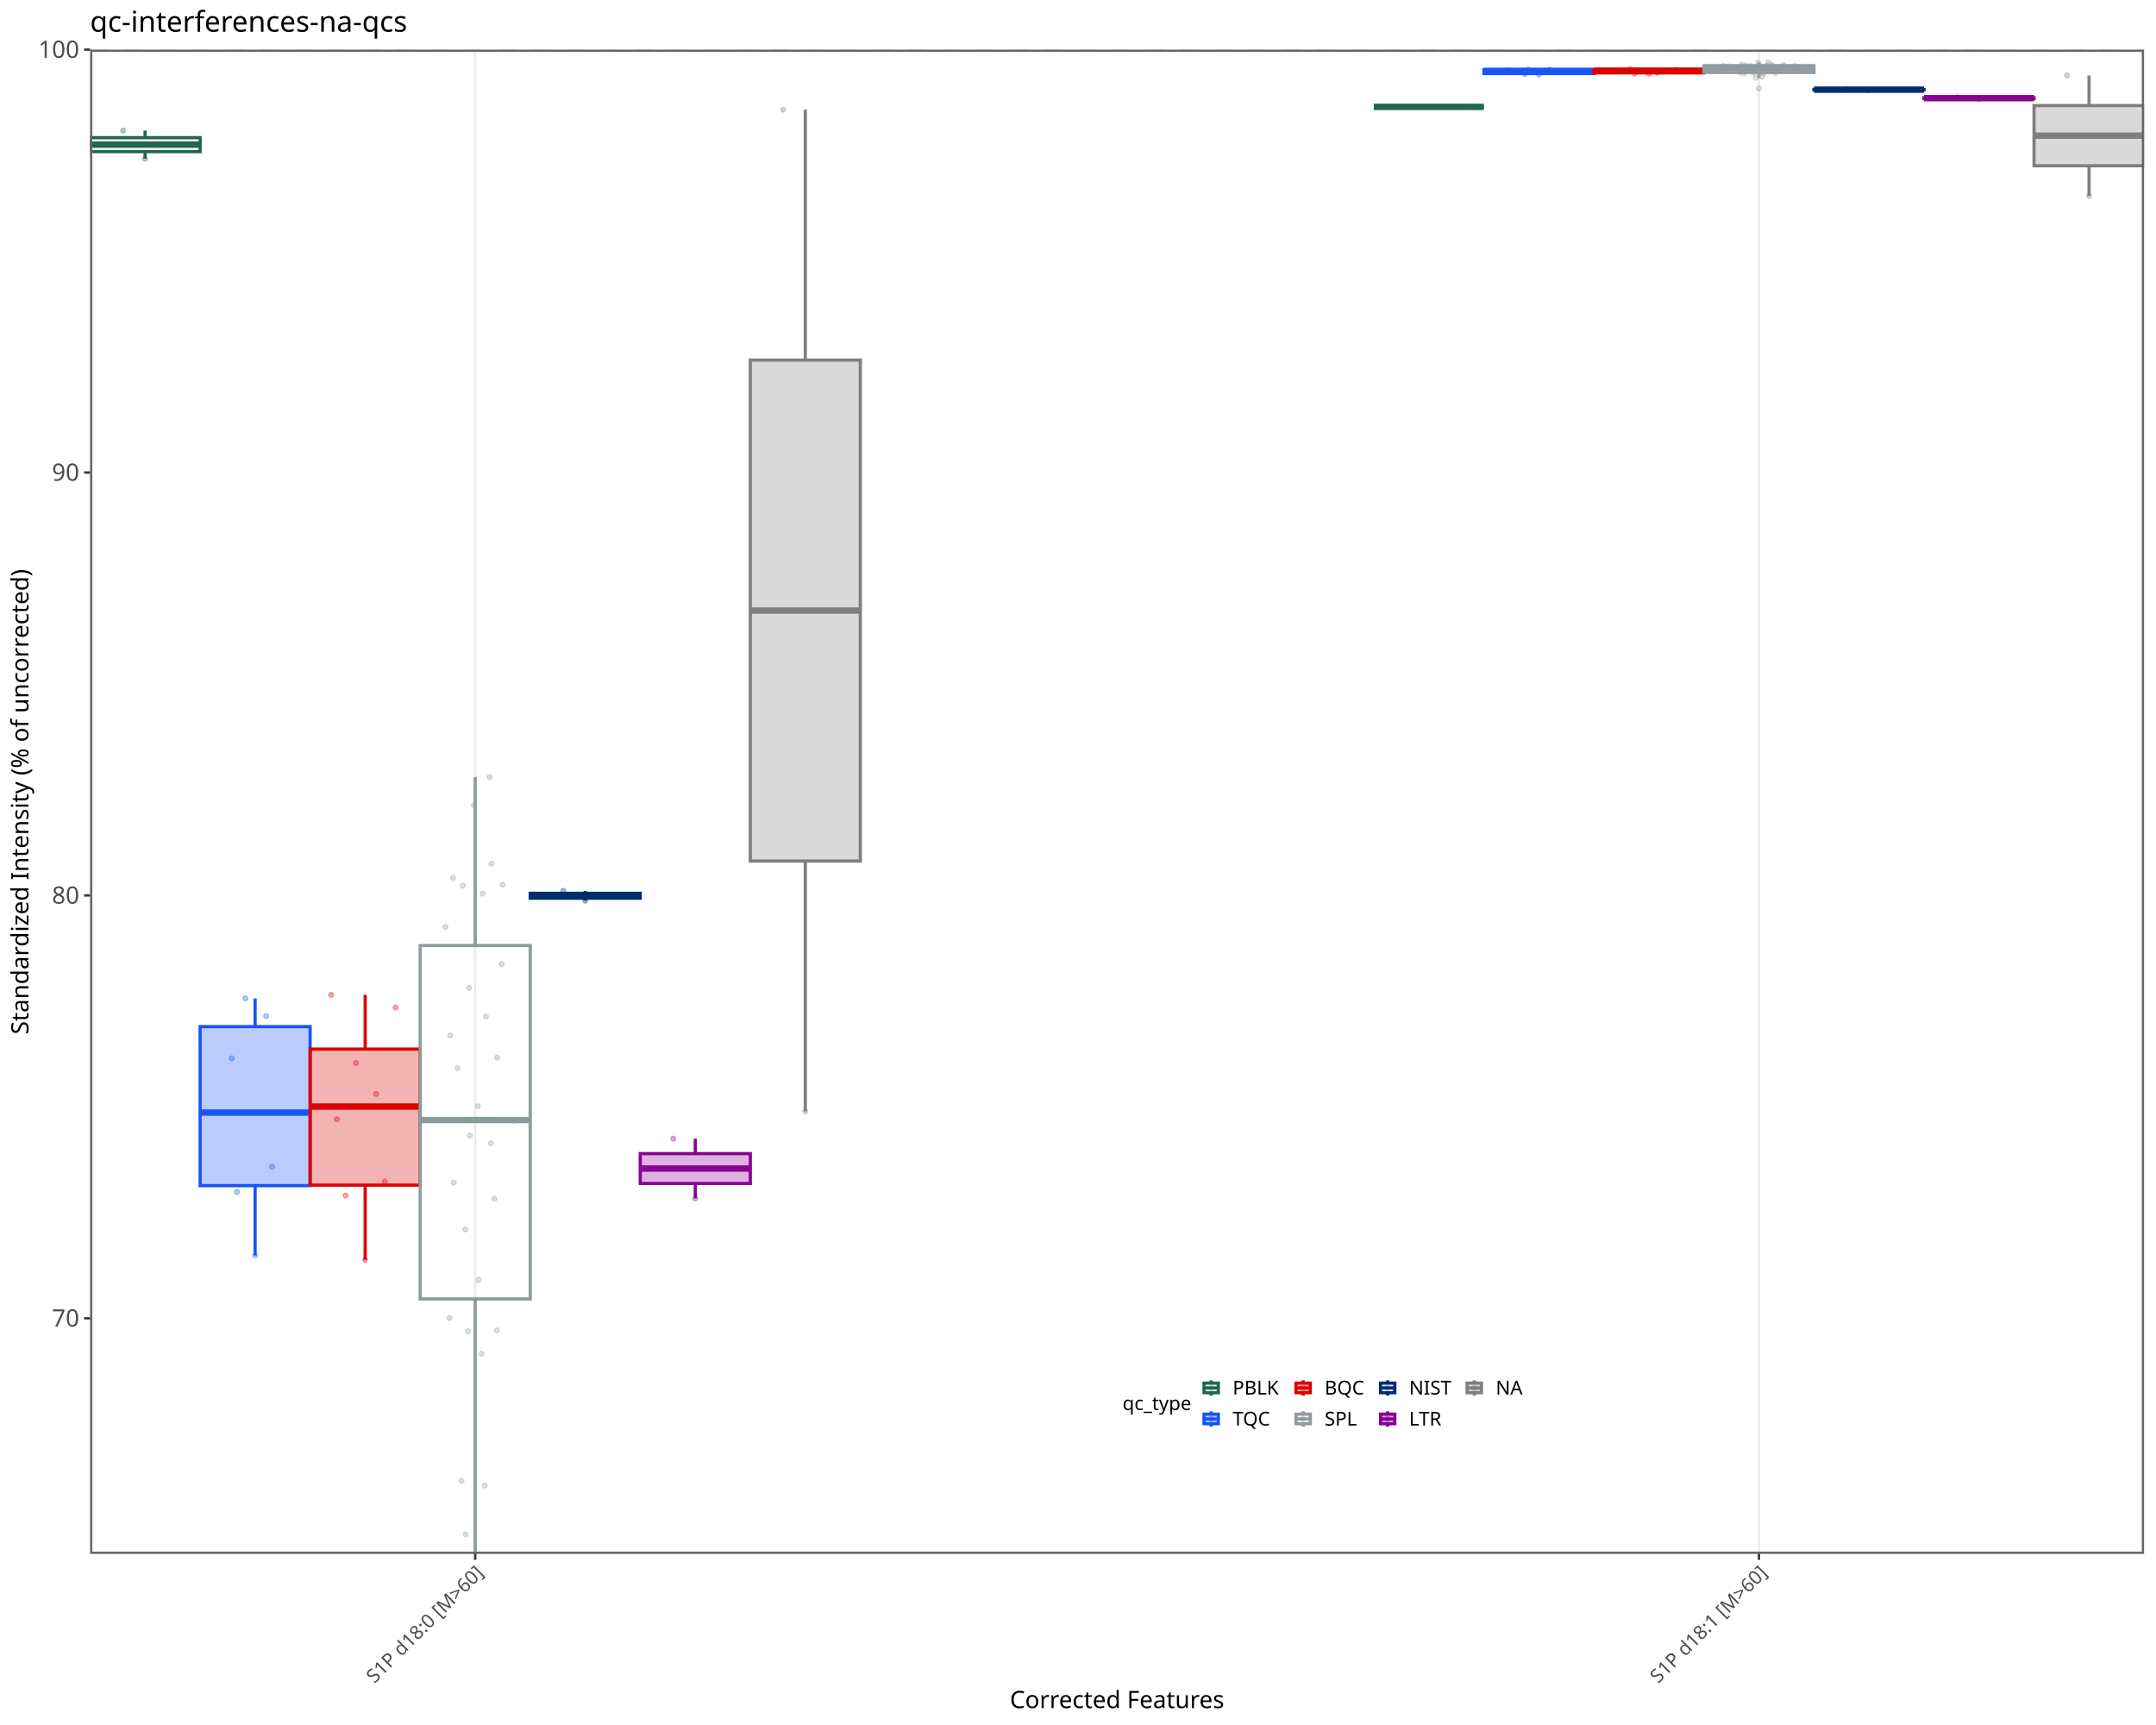
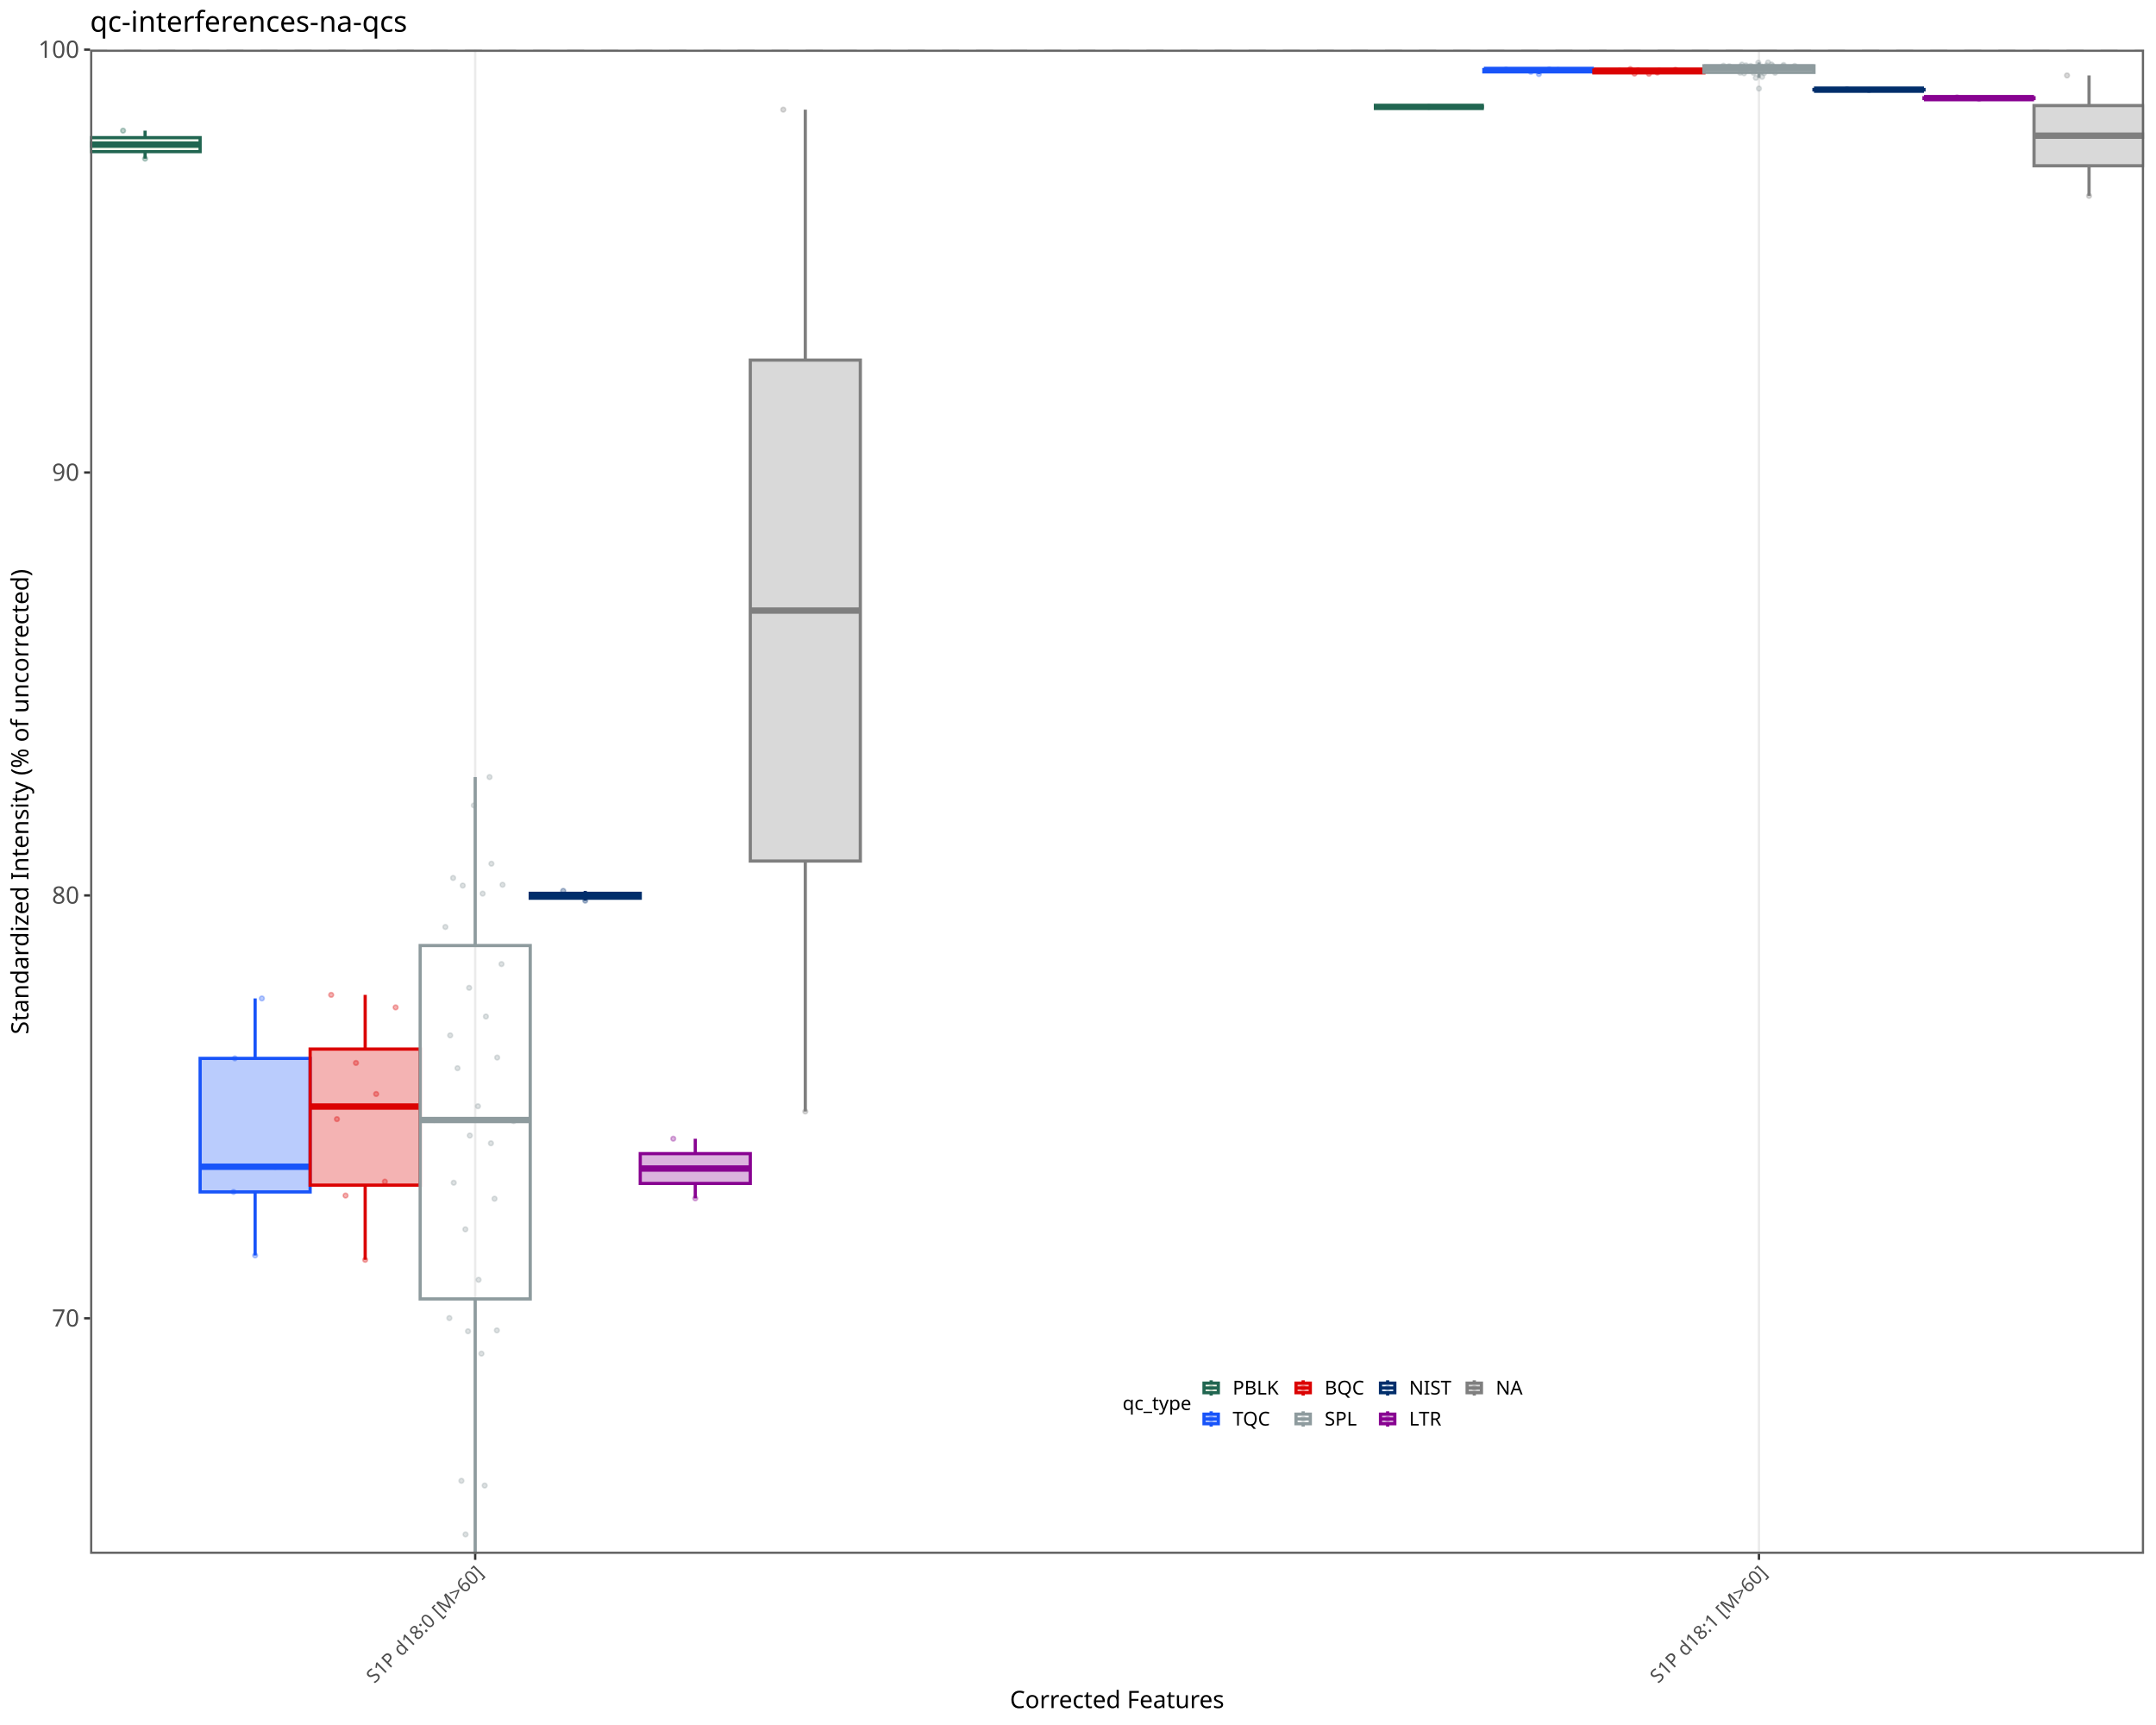
<svg xmlns="http://www.w3.org/2000/svg" class="svglite" data-engine-version="2.0" width="720.00pt" height="576.00pt" viewBox="0 0 720.00 576.00">
  <defs>
    <style type="text/css">
    .svglite line, .svglite polyline, .svglite polygon, .svglite path, .svglite rect, .svglite circle {
      fill: none;
      stroke: #000000;
      stroke-linecap: round;
      stroke-linejoin: round;
      stroke-miterlimit: 10.00;
    }
  </style>
  </defs>
  <rect width="100%" height="100%" style="stroke: none; fill: #FFFFFF;" />
  <defs>
    <clipPath id="cpMC4wMHw3MjAuMDB8MC4wMHw1NzYuMDA=">
      <rect x="0.00" y="0.00" width="720.00" height="576.00" />
    </clipPath>
  </defs>
  <g clip-path="url(#cpMC4wMHw3MjAuMDB8MC4wMHw1NzYuMDA=)">
    <rect x="0.00" y="0.00" width="720.00" height="576.00" style="stroke-width: 0.78; stroke: #FFFFFF; fill: #FFFFFF;" />
  </g>
  <defs>
    <clipPath id="cpMzAuMDh8NzE2LjAxfDE2LjU3fDUxOC44Ng==">
      <rect x="30.08" y="16.57" width="685.94" height="502.29" />
    </clipPath>
  </defs>
  <g clip-path="url(#cpMzAuMDh8NzE2LjAxfDE2LjU3fDUxOC44Ng==)">
    <rect x="30.08" y="16.57" width="685.94" height="502.29" style="stroke-width: 0.78; stroke: none; fill: #FFFFFF;" />
    <polyline points="158.69,518.86 158.69,16.57 " style="stroke-width: 0.78; stroke: #EBEBEB; stroke-linecap: butt;" />
    <polyline points="587.40,518.86 587.40,16.57 " style="stroke-width: 0.78; stroke: #EBEBEB; stroke-linecap: butt;" />
    <circle cx="48.45" cy="52.98" r="0.79" style="stroke-width: 0.52; stroke: #216651; stroke-opacity: 0.30; fill: #216651; fill-opacity: 0.30;" />
    <circle cx="41.10" cy="43.62" r="0.79" style="stroke-width: 0.52; stroke: #216651; stroke-opacity: 0.30; fill: #216651; fill-opacity: 0.30;" />
-     <circle cx="77.40" cy="353.41" r="0.79" style="stroke-width: 0.52; stroke: #1854F9; stroke-opacity: 0.30; fill: #1854F9; fill-opacity: 0.30;" />
+     <circle cx="78.42" cy="353.41" r="0.79" style="stroke-width: 0.52; stroke: #1854F9; stroke-opacity: 0.30; fill: #1854F9; fill-opacity: 0.30;" />
    <circle cx="85.20" cy="419.21" r="0.79" style="stroke-width: 0.52; stroke: #1854F9; stroke-opacity: 0.30; fill: #1854F9; fill-opacity: 0.30;" />
-     <circle cx="79.14" cy="398.00" r="0.79" style="stroke-width: 0.52; stroke: #1854F9; stroke-opacity: 0.30; fill: #1854F9; fill-opacity: 0.30;" />
-     <circle cx="90.86" cy="389.59" r="0.79" style="stroke-width: 0.52; stroke: #1854F9; stroke-opacity: 0.30; fill: #1854F9; fill-opacity: 0.30;" />
-     <circle cx="81.92" cy="333.39" r="0.79" style="stroke-width: 0.52; stroke: #1854F9; stroke-opacity: 0.30; fill: #1854F9; fill-opacity: 0.30;" />
-     <circle cx="88.87" cy="339.27" r="0.79" style="stroke-width: 0.52; stroke: #1854F9; stroke-opacity: 0.30; fill: #1854F9; fill-opacity: 0.30;" />
+     <circle cx="78.00" cy="398.00" r="0.79" style="stroke-width: 0.52; stroke: #1854F9; stroke-opacity: 0.30; fill: #1854F9; fill-opacity: 0.30;" />
+     <circle cx="91.94" cy="389.59" r="0.79" style="stroke-width: 0.52; stroke: #1854F9; stroke-opacity: 0.30; fill: #1854F9; fill-opacity: 0.30;" />
+     <circle cx="87.45" cy="333.39" r="0.79" style="stroke-width: 0.52; stroke: #1854F9; stroke-opacity: 0.30; fill: #1854F9; fill-opacity: 0.30;" />
    <circle cx="128.53" cy="394.57" r="0.79" style="stroke-width: 0.52; stroke: #DB0202; stroke-opacity: 0.30; fill: #DB0202; fill-opacity: 0.30;" />
    <circle cx="112.52" cy="373.69" r="0.79" style="stroke-width: 0.52; stroke: #DB0202; stroke-opacity: 0.30; fill: #DB0202; fill-opacity: 0.30;" />
    <circle cx="115.40" cy="399.21" r="0.79" style="stroke-width: 0.52; stroke: #DB0202; stroke-opacity: 0.30; fill: #DB0202; fill-opacity: 0.30;" />
    <circle cx="118.88" cy="354.93" r="0.79" style="stroke-width: 0.52; stroke: #DB0202; stroke-opacity: 0.30; fill: #DB0202; fill-opacity: 0.30;" />
    <circle cx="121.95" cy="420.68" r="0.79" style="stroke-width: 0.52; stroke: #DB0202; stroke-opacity: 0.30; fill: #DB0202; fill-opacity: 0.30;" />
    <circle cx="125.62" cy="365.30" r="0.79" style="stroke-width: 0.52; stroke: #DB0202; stroke-opacity: 0.30; fill: #DB0202; fill-opacity: 0.30;" />
    <circle cx="132.12" cy="336.38" r="0.79" style="stroke-width: 0.52; stroke: #DB0202; stroke-opacity: 0.30; fill: #DB0202; fill-opacity: 0.30;" />
    <circle cx="110.60" cy="332.20" r="0.79" style="stroke-width: 0.52; stroke: #DB0202; stroke-opacity: 0.30; fill: #DB0202; fill-opacity: 0.30;" />
    <circle cx="158.69" cy="518.86" r="0.79" style="stroke-width: 0.52; stroke: #8E9B9E; stroke-opacity: 0.30; fill: #8E9B9E; fill-opacity: 0.30;" />
    <circle cx="163.95" cy="381.75" r="0.79" style="stroke-width: 0.52; stroke: #8E9B9E; stroke-opacity: 0.30; fill: #8E9B9E; fill-opacity: 0.30;" />
    <circle cx="171.52" cy="374.35" r="0.79" style="stroke-width: 0.52; stroke: #8E9B9E; stroke-opacity: 0.30; fill: #8E9B9E; fill-opacity: 0.30;" />
    <circle cx="167.83" cy="295.44" r="0.79" style="stroke-width: 0.52; stroke: #8E9B9E; stroke-opacity: 0.30; fill: #8E9B9E; fill-opacity: 0.30;" />
    <circle cx="150.34" cy="345.72" r="0.79" style="stroke-width: 0.52; stroke: #8E9B9E; stroke-opacity: 0.30; fill: #8E9B9E; fill-opacity: 0.30;" />
    <circle cx="166.04" cy="353.13" r="0.79" style="stroke-width: 0.52; stroke: #8E9B9E; stroke-opacity: 0.30; fill: #8E9B9E; fill-opacity: 0.30;" />
    <circle cx="162.27" cy="339.43" r="0.79" style="stroke-width: 0.52; stroke: #8E9B9E; stroke-opacity: 0.30; fill: #8E9B9E; fill-opacity: 0.30;" />
    <circle cx="158.24" cy="268.93" r="0.79" style="stroke-width: 0.52; stroke: #8E9B9E; stroke-opacity: 0.30; fill: #8E9B9E; fill-opacity: 0.30;" />
    <circle cx="152.79" cy="356.68" r="0.79" style="stroke-width: 0.52; stroke: #8E9B9E; stroke-opacity: 0.30; fill: #8E9B9E; fill-opacity: 0.30;" />
    <circle cx="159.82" cy="427.34" r="0.79" style="stroke-width: 0.52; stroke: #8E9B9E; stroke-opacity: 0.30; fill: #8E9B9E; fill-opacity: 0.30;" />
    <circle cx="150.07" cy="440.12" r="0.79" style="stroke-width: 0.52; stroke: #8E9B9E; stroke-opacity: 0.30; fill: #8E9B9E; fill-opacity: 0.30;" />
    <circle cx="165.15" cy="400.27" r="0.79" style="stroke-width: 0.52; stroke: #8E9B9E; stroke-opacity: 0.30; fill: #8E9B9E; fill-opacity: 0.30;" />
    <circle cx="154.54" cy="295.70" r="0.79" style="stroke-width: 0.52; stroke: #8E9B9E; stroke-opacity: 0.30; fill: #8E9B9E; fill-opacity: 0.30;" />
    <circle cx="144.94" cy="373.99" r="0.79" style="stroke-width: 0.52; stroke: #8E9B9E; stroke-opacity: 0.30; fill: #8E9B9E; fill-opacity: 0.30;" />
    <circle cx="156.68" cy="329.85" r="0.79" style="stroke-width: 0.52; stroke: #8E9B9E; stroke-opacity: 0.30; fill: #8E9B9E; fill-opacity: 0.30;" />
    <circle cx="161.19" cy="298.39" r="0.79" style="stroke-width: 0.52; stroke: #8E9B9E; stroke-opacity: 0.30; fill: #8E9B9E; fill-opacity: 0.30;" />
    <circle cx="167.48" cy="321.92" r="0.79" style="stroke-width: 0.52; stroke: #8E9B9E; stroke-opacity: 0.30; fill: #8E9B9E; fill-opacity: 0.30;" />
    <circle cx="163.49" cy="259.47" r="0.79" style="stroke-width: 0.52; stroke: #8E9B9E; stroke-opacity: 0.30; fill: #8E9B9E; fill-opacity: 0.30;" />
    <circle cx="151.53" cy="394.93" r="0.79" style="stroke-width: 0.52; stroke: #8E9B9E; stroke-opacity: 0.30; fill: #8E9B9E; fill-opacity: 0.30;" />
    <circle cx="156.90" cy="379.17" r="0.79" style="stroke-width: 0.52; stroke: #8E9B9E; stroke-opacity: 0.30; fill: #8E9B9E; fill-opacity: 0.30;" />
    <circle cx="159.61" cy="369.38" r="0.79" style="stroke-width: 0.52; stroke: #8E9B9E; stroke-opacity: 0.30; fill: #8E9B9E; fill-opacity: 0.30;" />
    <circle cx="151.32" cy="293.16" r="0.79" style="stroke-width: 0.52; stroke: #8E9B9E; stroke-opacity: 0.30; fill: #8E9B9E; fill-opacity: 0.30;" />
    <circle cx="164.11" cy="288.40" r="0.79" style="stroke-width: 0.52; stroke: #8E9B9E; stroke-opacity: 0.30; fill: #8E9B9E; fill-opacity: 0.30;" />
    <circle cx="148.73" cy="309.53" r="0.79" style="stroke-width: 0.52; stroke: #8E9B9E; stroke-opacity: 0.30; fill: #8E9B9E; fill-opacity: 0.30;" />
    <circle cx="165.93" cy="444.23" r="0.79" style="stroke-width: 0.52; stroke: #8E9B9E; stroke-opacity: 0.30; fill: #8E9B9E; fill-opacity: 0.30;" />
    <circle cx="154.09" cy="494.46" r="0.79" style="stroke-width: 0.52; stroke: #8E9B9E; stroke-opacity: 0.30; fill: #8E9B9E; fill-opacity: 0.30;" />
    <circle cx="155.47" cy="512.36" r="0.79" style="stroke-width: 0.52; stroke: #8E9B9E; stroke-opacity: 0.30; fill: #8E9B9E; fill-opacity: 0.30;" />
    <circle cx="155.41" cy="410.49" r="0.79" style="stroke-width: 0.52; stroke: #8E9B9E; stroke-opacity: 0.30; fill: #8E9B9E; fill-opacity: 0.30;" />
    <circle cx="156.29" cy="444.52" r="0.79" style="stroke-width: 0.52; stroke: #8E9B9E; stroke-opacity: 0.30; fill: #8E9B9E; fill-opacity: 0.30;" />
    <circle cx="161.86" cy="496.04" r="0.79" style="stroke-width: 0.52; stroke: #8E9B9E; stroke-opacity: 0.30; fill: #8E9B9E; fill-opacity: 0.30;" />
    <circle cx="160.78" cy="451.99" r="0.79" style="stroke-width: 0.52; stroke: #8E9B9E; stroke-opacity: 0.30; fill: #8E9B9E; fill-opacity: 0.30;" />
    <circle cx="188.09" cy="297.48" r="0.79" style="stroke-width: 0.52; stroke: #002E6B; stroke-opacity: 0.30; fill: #002E6B; fill-opacity: 0.30;" />
    <circle cx="195.44" cy="300.74" r="0.79" style="stroke-width: 0.52; stroke: #002E6B; stroke-opacity: 0.30; fill: #002E6B; fill-opacity: 0.30;" />
    <circle cx="232.19" cy="400.15" r="0.79" style="stroke-width: 0.52; stroke: #880391; stroke-opacity: 0.30; fill: #880391; fill-opacity: 0.30;" />
    <circle cx="224.84" cy="380.23" r="0.79" style="stroke-width: 0.52; stroke: #880391; stroke-opacity: 0.30; fill: #880391; fill-opacity: 0.30;" />
    <circle cx="261.58" cy="36.61" r="0.79" style="stroke-width: 0.52; stroke: #7F7F7F; stroke-opacity: 0.30; fill: #7F7F7F; fill-opacity: 0.30;" />
    <circle cx="268.93" cy="371.14" r="0.79" style="stroke-width: 0.52; stroke: #7F7F7F; stroke-opacity: 0.30; fill: #7F7F7F; fill-opacity: 0.30;" />
    <circle cx="477.16" cy="35.69" r="0.79" style="stroke-width: 0.52; stroke: #216651; stroke-opacity: 0.30; fill: #216651; fill-opacity: 0.30;" />
-     <circle cx="516.61" cy="24.00" r="0.79" style="stroke-width: 0.52; stroke: #1854F9; stroke-opacity: 0.30; fill: #1854F9; fill-opacity: 0.30;" />
-     <circle cx="517.56" cy="23.22" r="0.79" style="stroke-width: 0.52; stroke: #1854F9; stroke-opacity: 0.30; fill: #1854F9; fill-opacity: 0.30;" />
-     <circle cx="503.77" cy="23.36" r="0.79" style="stroke-width: 0.52; stroke: #1854F9; stroke-opacity: 0.30; fill: #1854F9; fill-opacity: 0.30;" />
-     <circle cx="510.40" cy="23.17" r="0.79" style="stroke-width: 0.52; stroke: #1854F9; stroke-opacity: 0.30; fill: #1854F9; fill-opacity: 0.30;" />
-     <circle cx="509.23" cy="24.72" r="0.79" style="stroke-width: 0.52; stroke: #1854F9; stroke-opacity: 0.30; fill: #1854F9; fill-opacity: 0.30;" />
-     <circle cx="513.91" cy="24.88" r="0.79" style="stroke-width: 0.52; stroke: #1854F9; stroke-opacity: 0.30; fill: #1854F9; fill-opacity: 0.30;" />
+     <circle cx="511.24" cy="24.00" r="0.79" style="stroke-width: 0.52; stroke: #1854F9; stroke-opacity: 0.30; fill: #1854F9; fill-opacity: 0.30;" />
+     <circle cx="502.96" cy="23.22" r="0.79" style="stroke-width: 0.52; stroke: #1854F9; stroke-opacity: 0.30; fill: #1854F9; fill-opacity: 0.30;" />
+     <circle cx="520.30" cy="23.36" r="0.79" style="stroke-width: 0.52; stroke: #1854F9; stroke-opacity: 0.30; fill: #1854F9; fill-opacity: 0.30;" />
+     <circle cx="517.35" cy="23.17" r="0.79" style="stroke-width: 0.52; stroke: #1854F9; stroke-opacity: 0.30; fill: #1854F9; fill-opacity: 0.30;" />
+     <circle cx="513.91" cy="24.72" r="0.79" style="stroke-width: 0.52; stroke: #1854F9; stroke-opacity: 0.30; fill: #1854F9; fill-opacity: 0.30;" />
    <circle cx="540.87" cy="23.60" r="0.79" style="stroke-width: 0.52; stroke: #DB0202; stroke-opacity: 0.30; fill: #DB0202; fill-opacity: 0.30;" />
    <circle cx="547.04" cy="23.44" r="0.79" style="stroke-width: 0.52; stroke: #DB0202; stroke-opacity: 0.30; fill: #DB0202; fill-opacity: 0.30;" />
    <circle cx="559.53" cy="23.29" r="0.79" style="stroke-width: 0.52; stroke: #DB0202; stroke-opacity: 0.30; fill: #DB0202; fill-opacity: 0.30;" />
    <circle cx="553.48" cy="24.25" r="0.79" style="stroke-width: 0.52; stroke: #DB0202; stroke-opacity: 0.30; fill: #DB0202; fill-opacity: 0.30;" />
    <circle cx="544.44" cy="23.05" r="0.79" style="stroke-width: 0.52; stroke: #DB0202; stroke-opacity: 0.30; fill: #DB0202; fill-opacity: 0.30;" />
    <circle cx="554.05" cy="23.58" r="0.79" style="stroke-width: 0.52; stroke: #DB0202; stroke-opacity: 0.30; fill: #DB0202; fill-opacity: 0.30;" />
    <circle cx="545.85" cy="24.60" r="0.79" style="stroke-width: 0.52; stroke: #DB0202; stroke-opacity: 0.30; fill: #DB0202; fill-opacity: 0.30;" />
    <circle cx="550.66" cy="24.65" r="0.79" style="stroke-width: 0.52; stroke: #DB0202; stroke-opacity: 0.30; fill: #DB0202; fill-opacity: 0.30;" />
    <circle cx="592.79" cy="24.31" r="0.79" style="stroke-width: 0.52; stroke: #8E9B9E; stroke-opacity: 0.30; fill: #8E9B9E; fill-opacity: 0.30;" />
    <circle cx="595.49" cy="22.11" r="0.79" style="stroke-width: 0.52; stroke: #8E9B9E; stroke-opacity: 0.30; fill: #8E9B9E; fill-opacity: 0.30;" />
    <circle cx="581.11" cy="24.30" r="0.79" style="stroke-width: 0.52; stroke: #8E9B9E; stroke-opacity: 0.30; fill: #8E9B9E; fill-opacity: 0.30;" />
    <circle cx="586.37" cy="26.00" r="0.79" style="stroke-width: 0.52; stroke: #8E9B9E; stroke-opacity: 0.30; fill: #8E9B9E; fill-opacity: 0.30;" />
    <circle cx="590.44" cy="20.86" r="0.79" style="stroke-width: 0.52; stroke: #8E9B9E; stroke-opacity: 0.30; fill: #8E9B9E; fill-opacity: 0.30;" />
    <circle cx="587.18" cy="20.94" r="0.79" style="stroke-width: 0.52; stroke: #8E9B9E; stroke-opacity: 0.30; fill: #8E9B9E; fill-opacity: 0.30;" />
    <circle cx="588.17" cy="24.05" r="0.79" style="stroke-width: 0.52; stroke: #8E9B9E; stroke-opacity: 0.30; fill: #8E9B9E; fill-opacity: 0.30;" />
    <circle cx="583.31" cy="23.09" r="0.79" style="stroke-width: 0.52; stroke: #8E9B9E; stroke-opacity: 0.30; fill: #8E9B9E; fill-opacity: 0.30;" />
    <circle cx="590.02" cy="21.84" r="0.79" style="stroke-width: 0.52; stroke: #8E9B9E; stroke-opacity: 0.30; fill: #8E9B9E; fill-opacity: 0.30;" />
    <circle cx="575.55" cy="21.94" r="0.79" style="stroke-width: 0.52; stroke: #8E9B9E; stroke-opacity: 0.30; fill: #8E9B9E; fill-opacity: 0.30;" />
    <circle cx="587.40" cy="29.57" r="0.79" style="stroke-width: 0.52; stroke: #8E9B9E; stroke-opacity: 0.30; fill: #8E9B9E; fill-opacity: 0.30;" />
    <circle cx="588.25" cy="22.22" r="0.79" style="stroke-width: 0.52; stroke: #8E9B9E; stroke-opacity: 0.30; fill: #8E9B9E; fill-opacity: 0.30;" />
    <circle cx="583.08" cy="21.82" r="0.79" style="stroke-width: 0.52; stroke: #8E9B9E; stroke-opacity: 0.30; fill: #8E9B9E; fill-opacity: 0.30;" />
    <circle cx="585.79" cy="23.55" r="0.79" style="stroke-width: 0.52; stroke: #8E9B9E; stroke-opacity: 0.30; fill: #8E9B9E; fill-opacity: 0.30;" />
    <circle cx="582.43" cy="24.48" r="0.79" style="stroke-width: 0.52; stroke: #8E9B9E; stroke-opacity: 0.30; fill: #8E9B9E; fill-opacity: 0.30;" />
    <circle cx="591.06" cy="23.21" r="0.79" style="stroke-width: 0.52; stroke: #8E9B9E; stroke-opacity: 0.30; fill: #8E9B9E; fill-opacity: 0.30;" />
    <circle cx="589.11" cy="24.44" r="0.79" style="stroke-width: 0.52; stroke: #8E9B9E; stroke-opacity: 0.30; fill: #8E9B9E; fill-opacity: 0.30;" />
    <circle cx="581.72" cy="21.56" r="0.79" style="stroke-width: 0.52; stroke: #8E9B9E; stroke-opacity: 0.30; fill: #8E9B9E; fill-opacity: 0.30;" />
    <circle cx="599.34" cy="21.99" r="0.79" style="stroke-width: 0.52; stroke: #8E9B9E; stroke-opacity: 0.30; fill: #8E9B9E; fill-opacity: 0.30;" />
    <circle cx="578.11" cy="22.56" r="0.79" style="stroke-width: 0.52; stroke: #8E9B9E; stroke-opacity: 0.30; fill: #8E9B9E; fill-opacity: 0.30;" />
    <circle cx="586.41" cy="22.84" r="0.79" style="stroke-width: 0.52; stroke: #8E9B9E; stroke-opacity: 0.30; fill: #8E9B9E; fill-opacity: 0.30;" />
    <circle cx="581.35" cy="22.19" r="0.79" style="stroke-width: 0.52; stroke: #8E9B9E; stroke-opacity: 0.30; fill: #8E9B9E; fill-opacity: 0.30;" />
    <circle cx="595.34" cy="22.66" r="0.79" style="stroke-width: 0.52; stroke: #8E9B9E; stroke-opacity: 0.30; fill: #8E9B9E; fill-opacity: 0.30;" />
    <circle cx="595.64" cy="21.68" r="0.79" style="stroke-width: 0.52; stroke: #8E9B9E; stroke-opacity: 0.30; fill: #8E9B9E; fill-opacity: 0.30;" />
    <circle cx="588.45" cy="25.66" r="0.79" style="stroke-width: 0.52; stroke: #8E9B9E; stroke-opacity: 0.30; fill: #8E9B9E; fill-opacity: 0.30;" />
    <circle cx="591.98" cy="22.04" r="0.79" style="stroke-width: 0.52; stroke: #8E9B9E; stroke-opacity: 0.30; fill: #8E9B9E; fill-opacity: 0.30;" />
    <circle cx="590.34" cy="22.86" r="0.79" style="stroke-width: 0.52; stroke: #8E9B9E; stroke-opacity: 0.30; fill: #8E9B9E; fill-opacity: 0.30;" />
    <circle cx="585.62" cy="24.36" r="0.79" style="stroke-width: 0.52; stroke: #8E9B9E; stroke-opacity: 0.30; fill: #8E9B9E; fill-opacity: 0.30;" />
    <circle cx="584.65" cy="22.00" r="0.79" style="stroke-width: 0.52; stroke: #8E9B9E; stroke-opacity: 0.30; fill: #8E9B9E; fill-opacity: 0.30;" />
    <circle cx="591.60" cy="21.52" r="0.79" style="stroke-width: 0.52; stroke: #8E9B9E; stroke-opacity: 0.30; fill: #8E9B9E; fill-opacity: 0.30;" />
    <circle cx="577.48" cy="22.10" r="0.79" style="stroke-width: 0.52; stroke: #8E9B9E; stroke-opacity: 0.30; fill: #8E9B9E; fill-opacity: 0.30;" />
    <circle cx="624.15" cy="30.08" r="0.79" style="stroke-width: 0.52; stroke: #002E6B; stroke-opacity: 0.30; fill: #002E6B; fill-opacity: 0.30;" />
    <circle cx="616.80" cy="29.80" r="0.79" style="stroke-width: 0.52; stroke: #002E6B; stroke-opacity: 0.30; fill: #002E6B; fill-opacity: 0.30;" />
    <circle cx="660.90" cy="33.03" r="0.79" style="stroke-width: 0.52; stroke: #880391; stroke-opacity: 0.30; fill: #880391; fill-opacity: 0.30;" />
    <circle cx="653.55" cy="32.51" r="0.79" style="stroke-width: 0.52; stroke: #880391; stroke-opacity: 0.30; fill: #880391; fill-opacity: 0.30;" />
    <circle cx="697.64" cy="65.42" r="0.79" style="stroke-width: 0.52; stroke: #7F7F7F; stroke-opacity: 0.30; fill: #7F7F7F; fill-opacity: 0.30;" />
    <circle cx="690.29" cy="25.19" r="0.79" style="stroke-width: 0.52; stroke: #7F7F7F; stroke-opacity: 0.30; fill: #7F7F7F; fill-opacity: 0.30;" />
    <line x1="48.45" y1="45.96" x2="48.45" y2="43.62" style="stroke-width: 1.07; stroke: #216651; stroke-linecap: butt;" />
    <line x1="48.45" y1="50.64" x2="48.45" y2="52.98" style="stroke-width: 1.07; stroke: #216651; stroke-linecap: butt;" />
    <polygon points="30.08,45.96 30.08,50.64 66.83,50.64 66.83,45.96 30.08,45.96 " style="stroke-width: 1.07; stroke: #216651; stroke-linecap: butt; stroke-linejoin: miter; fill: #E4F2C4; fill-opacity: 0.30;" />
    <line x1="30.08" y1="48.30" x2="66.83" y2="48.30" style="stroke-width: 2.13; stroke: #216651; stroke-linecap: butt; stroke-linejoin: miter;" />
    <line x1="477.16" y1="35.69" x2="477.16" y2="35.69" style="stroke-width: 1.07; stroke: #216651; stroke-linecap: butt;" />
    <line x1="477.16" y1="35.69" x2="477.16" y2="35.69" style="stroke-width: 1.07; stroke: #216651; stroke-linecap: butt;" />
    <polygon points="458.79,35.69 458.79,35.69 495.54,35.69 495.54,35.69 458.79,35.69 " style="stroke-width: 1.07; stroke: #216651; stroke-linecap: butt; stroke-linejoin: miter; fill: #E4F2C4; fill-opacity: 0.30;" />
    <line x1="458.79" y1="35.69" x2="495.54" y2="35.69" style="stroke-width: 2.13; stroke: #216651; stroke-linecap: butt; stroke-linejoin: miter;" />
-     <line x1="85.20" y1="342.80" x2="85.20" y2="333.39" style="stroke-width: 1.07; stroke: #1854F9; stroke-linecap: butt;" />
-     <line x1="85.20" y1="395.90" x2="85.20" y2="419.21" style="stroke-width: 1.07; stroke: #1854F9; stroke-linecap: butt;" />
-     <polygon points="66.83,342.80 66.83,395.90 103.57,395.90 103.57,342.80 66.83,342.80 " style="stroke-width: 1.07; stroke: #1854F9; stroke-linecap: butt; stroke-linejoin: miter; fill: #1854F9; fill-opacity: 0.30;" />
-     <line x1="66.83" y1="371.50" x2="103.57" y2="371.50" style="stroke-width: 2.13; stroke: #1854F9; stroke-linecap: butt; stroke-linejoin: miter;" />
-     <line x1="513.91" y1="23.26" x2="513.91" y2="23.17" style="stroke-width: 1.07; stroke: #1854F9; stroke-linecap: butt;" />
-     <line x1="513.91" y1="24.54" x2="513.91" y2="24.88" style="stroke-width: 1.07; stroke: #1854F9; stroke-linecap: butt;" />
-     <polygon points="495.54,23.26 495.54,24.54 532.28,24.54 532.28,23.26 495.54,23.26 " style="stroke-width: 1.07; stroke: #1854F9; stroke-linecap: butt; stroke-linejoin: miter; fill: #1854F9; fill-opacity: 0.30;" />
-     <line x1="495.54" y1="23.68" x2="532.28" y2="23.68" style="stroke-width: 2.13; stroke: #1854F9; stroke-linecap: butt; stroke-linejoin: miter;" />
+     <line x1="85.20" y1="353.41" x2="85.20" y2="333.39" style="stroke-width: 1.07; stroke: #1854F9; stroke-linecap: butt;" />
+     <line x1="85.20" y1="398.00" x2="85.20" y2="419.21" style="stroke-width: 1.07; stroke: #1854F9; stroke-linecap: butt;" />
+     <polygon points="66.83,353.41 66.83,398.00 103.57,398.00 103.57,353.41 66.83,353.41 " style="stroke-width: 1.07; stroke: #1854F9; stroke-linecap: butt; stroke-linejoin: miter; fill: #1854F9; fill-opacity: 0.30;" />
+     <line x1="66.83" y1="389.59" x2="103.57" y2="389.59" style="stroke-width: 2.13; stroke: #1854F9; stroke-linecap: butt; stroke-linejoin: miter;" />
+     <line x1="513.91" y1="23.22" x2="513.91" y2="23.17" style="stroke-width: 1.07; stroke: #1854F9; stroke-linecap: butt;" />
+     <line x1="513.91" y1="24.00" x2="513.91" y2="24.72" style="stroke-width: 1.07; stroke: #1854F9; stroke-linecap: butt;" />
+     <polygon points="495.54,23.22 495.54,24.00 532.28,24.00 532.28,23.22 495.54,23.22 " style="stroke-width: 1.07; stroke: #1854F9; stroke-linecap: butt; stroke-linejoin: miter; fill: #1854F9; fill-opacity: 0.30;" />
+     <line x1="495.54" y1="23.36" x2="532.28" y2="23.36" style="stroke-width: 2.13; stroke: #1854F9; stroke-linecap: butt; stroke-linejoin: miter;" />
    <line x1="121.95" y1="350.30" x2="121.95" y2="332.20" style="stroke-width: 1.07; stroke: #DB0202; stroke-linecap: butt;" />
    <line x1="121.95" y1="395.73" x2="121.95" y2="420.68" style="stroke-width: 1.07; stroke: #DB0202; stroke-linecap: butt;" />
    <polygon points="103.57,350.30 103.57,395.73 140.32,395.73 140.32,350.30 103.57,350.30 " style="stroke-width: 1.07; stroke: #DB0202; stroke-linecap: butt; stroke-linejoin: miter; fill: #DB0202; fill-opacity: 0.30;" />
    <line x1="103.57" y1="369.49" x2="140.32" y2="369.49" style="stroke-width: 2.13; stroke: #DB0202; stroke-linecap: butt; stroke-linejoin: miter;" />
    <line x1="550.66" y1="23.40" x2="550.66" y2="23.05" style="stroke-width: 1.07; stroke: #DB0202; stroke-linecap: butt;" />
    <line x1="550.66" y1="24.34" x2="550.66" y2="24.65" style="stroke-width: 1.07; stroke: #DB0202; stroke-linecap: butt;" />
    <polygon points="532.28,23.40 532.28,24.34 569.03,24.34 569.03,23.40 532.28,23.40 " style="stroke-width: 1.07; stroke: #DB0202; stroke-linecap: butt; stroke-linejoin: miter; fill: #DB0202; fill-opacity: 0.30;" />
    <line x1="532.28" y1="23.59" x2="569.03" y2="23.59" style="stroke-width: 2.13; stroke: #DB0202; stroke-linecap: butt; stroke-linejoin: miter;" />
    <line x1="158.69" y1="315.73" x2="158.69" y2="259.47" style="stroke-width: 1.07; stroke: #8E9B9E; stroke-linecap: butt;" />
    <line x1="158.69" y1="433.73" x2="158.69" y2="518.86" style="stroke-width: 1.07; stroke: #8E9B9E; stroke-linecap: butt;" />
    <polygon points="140.32,315.73 140.32,433.73 177.07,433.73 177.07,315.73 140.32,315.73 " style="stroke-width: 1.07; stroke: #8E9B9E; stroke-linecap: butt; stroke-linejoin: miter; fill: none;" />
    <line x1="140.32" y1="373.99" x2="177.07" y2="373.99" style="stroke-width: 2.13; stroke: #8E9B9E; stroke-linecap: butt; stroke-linejoin: miter;" />
    <line x1="587.40" y1="21.97" x2="587.40" y2="20.86" style="stroke-width: 1.07; stroke: #8E9B9E; stroke-linecap: butt;" />
    <line x1="587.40" y1="24.18" x2="587.40" y2="26.00" style="stroke-width: 1.07; stroke: #8E9B9E; stroke-linecap: butt;" />
    <polygon points="569.03,21.97 569.03,24.18 605.78,24.18 605.78,21.97 569.03,21.97 " style="stroke-width: 1.07; stroke: #8E9B9E; stroke-linecap: butt; stroke-linejoin: miter; fill: none;" />
    <line x1="569.03" y1="22.56" x2="605.78" y2="22.56" style="stroke-width: 2.13; stroke: #8E9B9E; stroke-linecap: butt; stroke-linejoin: miter;" />
    <line x1="195.44" y1="298.29" x2="195.44" y2="297.48" style="stroke-width: 1.07; stroke: #002E6B; stroke-linecap: butt;" />
    <line x1="195.44" y1="299.92" x2="195.44" y2="300.74" style="stroke-width: 1.07; stroke: #002E6B; stroke-linecap: butt;" />
    <polygon points="177.07,298.29 177.07,299.92 213.81,299.92 213.81,298.29 177.07,298.29 " style="stroke-width: 1.07; stroke: #002E6B; stroke-linecap: butt; stroke-linejoin: miter; fill: #CCE2FF; fill-opacity: 0.30;" />
    <line x1="177.07" y1="299.11" x2="213.81" y2="299.11" style="stroke-width: 2.13; stroke: #002E6B; stroke-linecap: butt; stroke-linejoin: miter;" />
    <line x1="624.15" y1="29.87" x2="624.15" y2="29.80" style="stroke-width: 1.07; stroke: #002E6B; stroke-linecap: butt;" />
    <line x1="624.15" y1="30.01" x2="624.15" y2="30.08" style="stroke-width: 1.07; stroke: #002E6B; stroke-linecap: butt;" />
    <polygon points="605.78,29.87 605.78,30.01 642.52,30.01 642.52,29.87 605.78,29.87 " style="stroke-width: 1.07; stroke: #002E6B; stroke-linecap: butt; stroke-linejoin: miter; fill: #CCE2FF; fill-opacity: 0.30;" />
    <line x1="605.78" y1="29.94" x2="642.52" y2="29.94" style="stroke-width: 2.13; stroke: #002E6B; stroke-linecap: butt; stroke-linejoin: miter;" />
    <line x1="232.19" y1="385.21" x2="232.19" y2="380.23" style="stroke-width: 1.07; stroke: #880391; stroke-linecap: butt;" />
    <line x1="232.19" y1="395.17" x2="232.19" y2="400.15" style="stroke-width: 1.07; stroke: #880391; stroke-linecap: butt;" />
    <polygon points="213.81,385.21 213.81,395.17 250.56,395.17 250.56,385.21 213.81,385.21 " style="stroke-width: 1.07; stroke: #880391; stroke-linecap: butt; stroke-linejoin: miter; fill: #880391; fill-opacity: 0.30;" />
    <line x1="213.81" y1="390.19" x2="250.56" y2="390.19" style="stroke-width: 2.13; stroke: #880391; stroke-linecap: butt; stroke-linejoin: miter;" />
    <line x1="660.90" y1="32.64" x2="660.90" y2="32.51" style="stroke-width: 1.07; stroke: #880391; stroke-linecap: butt;" />
    <line x1="660.90" y1="32.90" x2="660.90" y2="33.03" style="stroke-width: 1.07; stroke: #880391; stroke-linecap: butt;" />
    <polygon points="642.52,32.64 642.52,32.90 679.27,32.90 679.27,32.64 642.52,32.64 " style="stroke-width: 1.07; stroke: #880391; stroke-linecap: butt; stroke-linejoin: miter; fill: #880391; fill-opacity: 0.30;" />
    <line x1="642.52" y1="32.77" x2="679.27" y2="32.77" style="stroke-width: 2.13; stroke: #880391; stroke-linecap: butt; stroke-linejoin: miter;" />
    <line x1="268.93" y1="120.24" x2="268.93" y2="36.61" style="stroke-width: 1.07; stroke: #7F7F7F; stroke-linecap: butt;" />
    <line x1="268.93" y1="287.51" x2="268.93" y2="371.14" style="stroke-width: 1.07; stroke: #7F7F7F; stroke-linecap: butt;" />
    <polygon points="250.56,120.24 250.56,287.51 287.31,287.51 287.31,120.24 250.56,120.24 " style="stroke-width: 1.07; stroke: #7F7F7F; stroke-linecap: butt; stroke-linejoin: miter; fill: #7F7F7F; fill-opacity: 0.30;" />
    <line x1="250.56" y1="203.88" x2="287.31" y2="203.88" style="stroke-width: 2.13; stroke: #7F7F7F; stroke-linecap: butt; stroke-linejoin: miter;" />
    <line x1="697.64" y1="35.25" x2="697.64" y2="25.19" style="stroke-width: 1.07; stroke: #7F7F7F; stroke-linecap: butt;" />
    <line x1="697.64" y1="55.36" x2="697.64" y2="65.42" style="stroke-width: 1.07; stroke: #7F7F7F; stroke-linecap: butt;" />
    <polygon points="679.27,35.25 679.27,55.36 716.01,55.36 716.01,35.25 679.27,35.25 " style="stroke-width: 1.07; stroke: #7F7F7F; stroke-linecap: butt; stroke-linejoin: miter; fill: #7F7F7F; fill-opacity: 0.30;" />
    <line x1="679.27" y1="45.30" x2="716.01" y2="45.30" style="stroke-width: 2.13; stroke: #7F7F7F; stroke-linecap: butt; stroke-linejoin: miter;" />
    <line x1="30.08" y1="16.57" x2="716.01" y2="16.57" style="stroke-width: 1.07; stroke: #CCCCCC; stroke-dasharray: 5.69,5.69; stroke-linecap: butt;" />
    <rect x="30.08" y="16.57" width="685.94" height="502.29" style="stroke-width: 1.49; stroke: #666666;" />
  </g>
  <g clip-path="url(#cpMC4wMHw3MjAuMDB8MC4wMHw1NzYuMDA=)">
    <text x="26.49" y="442.95" text-anchor="end" style="font-size: 8.00px; fill: #4D4D4D; font-family: sans;" textLength="8.90px" lengthAdjust="spacingAndGlyphs">70</text>
    <text x="26.49" y="301.74" text-anchor="end" style="font-size: 8.00px; fill: #4D4D4D; font-family: sans;" textLength="8.90px" lengthAdjust="spacingAndGlyphs">80</text>
    <text x="26.49" y="160.53" text-anchor="end" style="font-size: 8.00px; fill: #4D4D4D; font-family: sans;" textLength="8.90px" lengthAdjust="spacingAndGlyphs">90</text>
    <text x="26.49" y="19.32" text-anchor="end" style="font-size: 8.00px; fill: #4D4D4D; font-family: sans;" textLength="13.35px" lengthAdjust="spacingAndGlyphs">100</text>
    <polyline points="28.09,440.20 30.08,440.20 " style="stroke-width: 0.78; stroke: #333333; stroke-linecap: butt;" />
    <polyline points="28.09,298.99 30.08,298.99 " style="stroke-width: 0.78; stroke: #333333; stroke-linecap: butt;" />
    <polyline points="28.09,157.78 30.08,157.78 " style="stroke-width: 0.78; stroke: #333333; stroke-linecap: butt;" />
    <polyline points="28.09,16.57 30.08,16.57 " style="stroke-width: 0.78; stroke: #333333; stroke-linecap: butt;" />
    <polyline points="158.69,520.85 158.69,518.86 " style="stroke-width: 0.78; stroke: #333333; stroke-linecap: butt;" />
    <polyline points="587.40,520.85 587.40,518.86 " style="stroke-width: 0.78; stroke: #333333; stroke-linecap: butt;" />
    <text transform="translate(161.81,525.56) rotate(-45)" text-anchor="end" style="font-size: 6.40px; fill: #4D4D4D; font-family: sans;" textLength="51.42px" lengthAdjust="spacingAndGlyphs">S1P d18:0 [M&gt;60]</text>
    <text transform="translate(590.52,525.56) rotate(-45)" text-anchor="end" style="font-size: 6.40px; fill: #4D4D4D; font-family: sans;" textLength="51.42px" lengthAdjust="spacingAndGlyphs">S1P d18:1 [M&gt;60]</text>
    <text x="373.05" y="570.35" text-anchor="middle" style="font-size: 8.00px; font-family: sans;" textLength="68.93px" lengthAdjust="spacingAndGlyphs">Corrected Features</text>
    <text transform="translate(9.49,267.71) rotate(-90)" text-anchor="middle" style="font-size: 8.00px; font-family: sans;" textLength="147.21px" lengthAdjust="spacingAndGlyphs">Standardized Intensity (% of uncorrected)</text>
    <rect x="370.89" y="456.27" width="141.49" height="24.71" style="stroke-width: 0.78; stroke: none; fill: #FFFFFF;" />
    <text x="374.88" y="470.83" style="font-size: 6.40px; font-family: sans;" textLength="22.42px" lengthAdjust="spacingAndGlyphs">qc_type</text>
    <rect x="401.29" y="460.26" width="6.38" height="6.38" style="stroke-width: 0.78; stroke: none; fill: #FFFFFF;" />
    <circle cx="404.47" cy="463.45" r="0.79" style="stroke-width: 0.52; stroke: #216651; stroke-opacity: 0.30; fill: #216651; fill-opacity: 0.30;" />
    <polyline points="404.47,466.00 404.47,465.04 " style="stroke-width: 1.07; stroke: #216651; stroke-linecap: butt; stroke-linejoin: miter;" />
    <polyline points="404.47,461.85 404.47,460.90 " style="stroke-width: 1.07; stroke: #216651; stroke-linecap: butt; stroke-linejoin: miter;" />
    <rect x="402.08" y="461.85" width="4.78" height="3.19" style="stroke-width: 1.07; stroke: #216651; stroke-linecap: butt; stroke-linejoin: miter; fill: #E4F2C4; fill-opacity: 0.30;" />
    <polyline points="402.08,463.45 406.86,463.45 " style="stroke-width: 1.07; stroke: #216651; stroke-linecap: butt; stroke-linejoin: miter;" />
    <polyline points="404.47,466.00 404.47,466.00 " style="stroke-width: 1.07; stroke: #216651; stroke-linecap: butt; stroke-linejoin: miter;" />
    <polyline points="404.47,460.90 404.47,460.90 " style="stroke-width: 1.07; stroke: #216651; stroke-linecap: butt; stroke-linejoin: miter;" />
    <rect x="401.29" y="470.62" width="6.38" height="6.38" style="stroke-width: 0.78; stroke: none; fill: #FFFFFF;" />
    <circle cx="404.47" cy="473.81" r="0.79" style="stroke-width: 0.52; stroke: #1854F9; stroke-opacity: 0.30; fill: #1854F9; fill-opacity: 0.30;" />
    <polyline points="404.47,476.36 404.47,475.40 " style="stroke-width: 1.07; stroke: #1854F9; stroke-linecap: butt; stroke-linejoin: miter;" />
    <polyline points="404.47,472.21 404.47,471.26 " style="stroke-width: 1.07; stroke: #1854F9; stroke-linecap: butt; stroke-linejoin: miter;" />
    <rect x="402.08" y="472.21" width="4.78" height="3.19" style="stroke-width: 1.07; stroke: #1854F9; stroke-linecap: butt; stroke-linejoin: miter; fill: #1854F9; fill-opacity: 0.30;" />
    <polyline points="402.08,473.81 406.86,473.81 " style="stroke-width: 1.07; stroke: #1854F9; stroke-linecap: butt; stroke-linejoin: miter;" />
    <polyline points="404.47,476.36 404.47,476.36 " style="stroke-width: 1.07; stroke: #1854F9; stroke-linecap: butt; stroke-linejoin: miter;" />
    <polyline points="404.47,471.26 404.47,471.26 " style="stroke-width: 1.07; stroke: #1854F9; stroke-linecap: butt; stroke-linejoin: miter;" />
    <rect x="432.00" y="460.26" width="6.38" height="6.38" style="stroke-width: 0.78; stroke: none; fill: #FFFFFF;" />
    <circle cx="435.19" cy="463.45" r="0.79" style="stroke-width: 0.52; stroke: #DB0202; stroke-opacity: 0.30; fill: #DB0202; fill-opacity: 0.30;" />
    <polyline points="435.19,466.00 435.19,465.04 " style="stroke-width: 1.07; stroke: #DB0202; stroke-linecap: butt; stroke-linejoin: miter;" />
    <polyline points="435.19,461.85 435.19,460.90 " style="stroke-width: 1.07; stroke: #DB0202; stroke-linecap: butt; stroke-linejoin: miter;" />
    <rect x="432.80" y="461.85" width="4.78" height="3.19" style="stroke-width: 1.07; stroke: #DB0202; stroke-linecap: butt; stroke-linejoin: miter; fill: #DB0202; fill-opacity: 0.30;" />
    <polyline points="432.80,463.45 437.58,463.45 " style="stroke-width: 1.07; stroke: #DB0202; stroke-linecap: butt; stroke-linejoin: miter;" />
    <polyline points="435.19,466.00 435.19,466.00 " style="stroke-width: 1.07; stroke: #DB0202; stroke-linecap: butt; stroke-linejoin: miter;" />
    <polyline points="435.19,460.90 435.19,460.90 " style="stroke-width: 1.07; stroke: #DB0202; stroke-linecap: butt; stroke-linejoin: miter;" />
    <rect x="432.00" y="470.62" width="6.38" height="6.38" style="stroke-width: 0.78; stroke: none; fill: #FFFFFF;" />
    <circle cx="435.19" cy="473.81" r="0.79" style="stroke-width: 0.52; stroke: #8E9B9E; stroke-opacity: 0.30; fill: #8E9B9E; fill-opacity: 0.30;" />
    <polyline points="435.19,476.36 435.19,475.40 " style="stroke-width: 1.07; stroke: #8E9B9E; stroke-linecap: butt; stroke-linejoin: miter;" />
    <polyline points="435.19,472.21 435.19,471.26 " style="stroke-width: 1.07; stroke: #8E9B9E; stroke-linecap: butt; stroke-linejoin: miter;" />
    <rect x="432.80" y="472.21" width="4.78" height="3.19" style="stroke-width: 1.07; stroke: #8E9B9E; stroke-linecap: butt; stroke-linejoin: miter;" />
    <polyline points="432.80,473.81 437.58,473.81 " style="stroke-width: 1.07; stroke: #8E9B9E; stroke-linecap: butt; stroke-linejoin: miter;" />
    <polyline points="435.19,476.36 435.19,476.36 " style="stroke-width: 1.07; stroke: #8E9B9E; stroke-linecap: butt; stroke-linejoin: miter;" />
    <polyline points="435.19,471.26 435.19,471.26 " style="stroke-width: 1.07; stroke: #8E9B9E; stroke-linecap: butt; stroke-linejoin: miter;" />
    <rect x="460.22" y="460.26" width="6.38" height="6.38" style="stroke-width: 0.78; stroke: none; fill: #FFFFFF;" />
    <circle cx="463.41" cy="463.45" r="0.79" style="stroke-width: 0.52; stroke: #002E6B; stroke-opacity: 0.30; fill: #002E6B; fill-opacity: 0.30;" />
    <polyline points="463.41,466.00 463.41,465.04 " style="stroke-width: 1.07; stroke: #002E6B; stroke-linecap: butt; stroke-linejoin: miter;" />
    <polyline points="463.41,461.85 463.41,460.90 " style="stroke-width: 1.07; stroke: #002E6B; stroke-linecap: butt; stroke-linejoin: miter;" />
    <rect x="461.02" y="461.85" width="4.78" height="3.19" style="stroke-width: 1.07; stroke: #002E6B; stroke-linecap: butt; stroke-linejoin: miter; fill: #CCE2FF; fill-opacity: 0.30;" />
    <polyline points="461.02,463.45 465.80,463.45 " style="stroke-width: 1.07; stroke: #002E6B; stroke-linecap: butt; stroke-linejoin: miter;" />
    <polyline points="463.41,466.00 463.41,466.00 " style="stroke-width: 1.07; stroke: #002E6B; stroke-linecap: butt; stroke-linejoin: miter;" />
    <polyline points="463.41,460.90 463.41,460.90 " style="stroke-width: 1.07; stroke: #002E6B; stroke-linecap: butt; stroke-linejoin: miter;" />
    <rect x="460.22" y="470.62" width="6.38" height="6.38" style="stroke-width: 0.78; stroke: none; fill: #FFFFFF;" />
    <circle cx="463.41" cy="473.81" r="0.79" style="stroke-width: 0.52; stroke: #880391; stroke-opacity: 0.30; fill: #880391; fill-opacity: 0.30;" />
    <polyline points="463.41,476.36 463.41,475.40 " style="stroke-width: 1.07; stroke: #880391; stroke-linecap: butt; stroke-linejoin: miter;" />
    <polyline points="463.41,472.21 463.41,471.26 " style="stroke-width: 1.07; stroke: #880391; stroke-linecap: butt; stroke-linejoin: miter;" />
    <rect x="461.02" y="472.21" width="4.78" height="3.19" style="stroke-width: 1.07; stroke: #880391; stroke-linecap: butt; stroke-linejoin: miter; fill: #880391; fill-opacity: 0.30;" />
    <polyline points="461.02,473.81 465.80,473.81 " style="stroke-width: 1.07; stroke: #880391; stroke-linecap: butt; stroke-linejoin: miter;" />
    <polyline points="463.41,476.36 463.41,476.36 " style="stroke-width: 1.07; stroke: #880391; stroke-linecap: butt; stroke-linejoin: miter;" />
    <polyline points="463.41,471.26 463.41,471.26 " style="stroke-width: 1.07; stroke: #880391; stroke-linecap: butt; stroke-linejoin: miter;" />
    <rect x="489.15" y="460.26" width="6.38" height="6.38" style="stroke-width: 0.78; stroke: none; fill: #FFFFFF;" />
    <circle cx="492.34" cy="463.45" r="0.79" style="stroke-width: 0.52; stroke: #7F7F7F; stroke-opacity: 0.30; fill: #7F7F7F; fill-opacity: 0.30;" />
    <polyline points="492.34,466.00 492.34,465.04 " style="stroke-width: 1.07; stroke: #7F7F7F; stroke-linecap: butt; stroke-linejoin: miter;" />
    <polyline points="492.34,461.85 492.34,460.90 " style="stroke-width: 1.07; stroke: #7F7F7F; stroke-linecap: butt; stroke-linejoin: miter;" />
    <rect x="489.95" y="461.85" width="4.78" height="3.19" style="stroke-width: 1.07; stroke: #7F7F7F; stroke-linecap: butt; stroke-linejoin: miter; fill: #7F7F7F; fill-opacity: 0.30;" />
    <polyline points="489.95,463.45 494.73,463.45 " style="stroke-width: 1.07; stroke: #7F7F7F; stroke-linecap: butt; stroke-linejoin: miter;" />
    <polyline points="492.34,466.00 492.34,466.00 " style="stroke-width: 1.07; stroke: #7F7F7F; stroke-linecap: butt; stroke-linejoin: miter;" />
    <polyline points="492.34,460.90 492.34,460.90 " style="stroke-width: 1.07; stroke: #7F7F7F; stroke-linecap: butt; stroke-linejoin: miter;" />
    <text x="411.65" y="465.65" style="font-size: 6.40px; font-family: sans;" textLength="16.37px" lengthAdjust="spacingAndGlyphs">PBLK</text>
    <text x="411.65" y="476.01" style="font-size: 6.40px; font-family: sans;" textLength="13.51px" lengthAdjust="spacingAndGlyphs">TQC</text>
    <text x="442.36" y="465.65" style="font-size: 6.40px; font-family: sans;" textLength="13.87px" lengthAdjust="spacingAndGlyphs">BQC</text>
    <text x="442.36" y="476.01" style="font-size: 6.40px; font-family: sans;" textLength="12.10px" lengthAdjust="spacingAndGlyphs">SPL</text>
    <text x="470.58" y="465.65" style="font-size: 6.40px; font-family: sans;" textLength="14.58px" lengthAdjust="spacingAndGlyphs">NIST</text>
    <text x="470.58" y="476.01" style="font-size: 6.40px; font-family: sans;" textLength="12.09px" lengthAdjust="spacingAndGlyphs">LTR</text>
    <text x="499.51" y="465.65" style="font-size: 6.40px; font-family: sans;" textLength="8.89px" lengthAdjust="spacingAndGlyphs">NA</text>
    <text x="30.08" y="10.59" style="font-size: 9.60px; font-family: sans;" textLength="100.86px" lengthAdjust="spacingAndGlyphs">qc-interferences-na-qcs</text>
  </g>
</svg>
